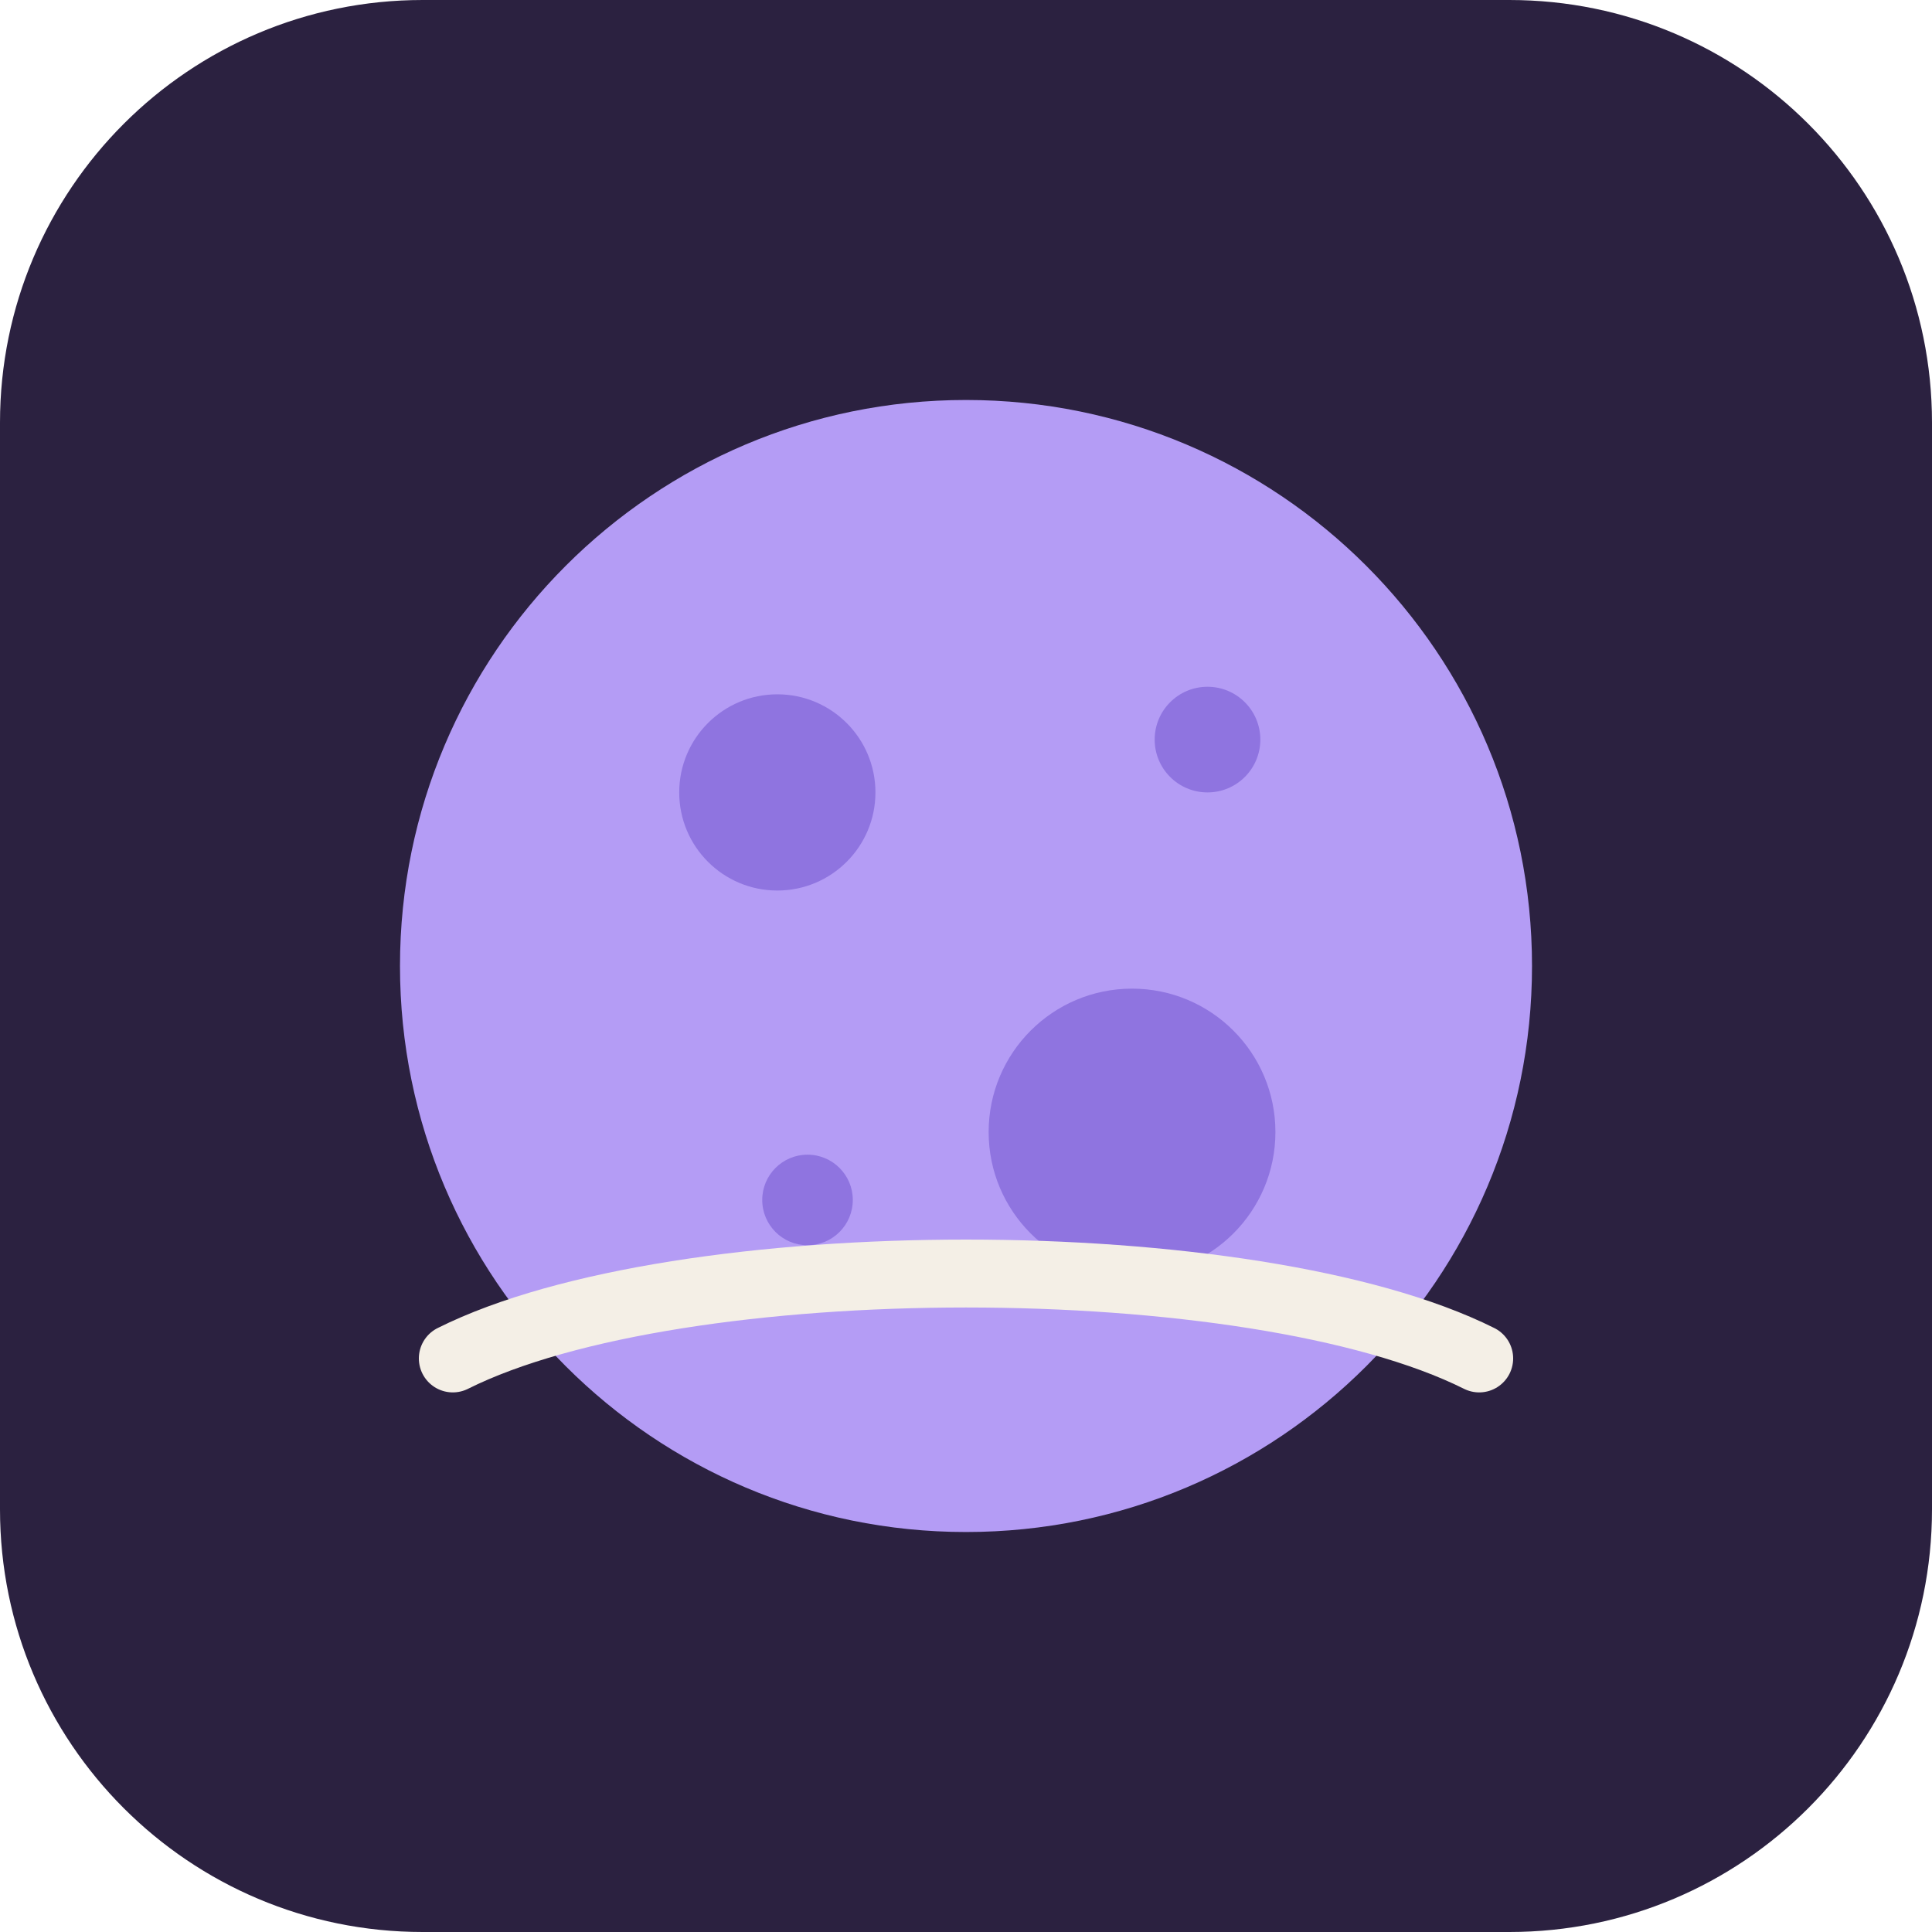
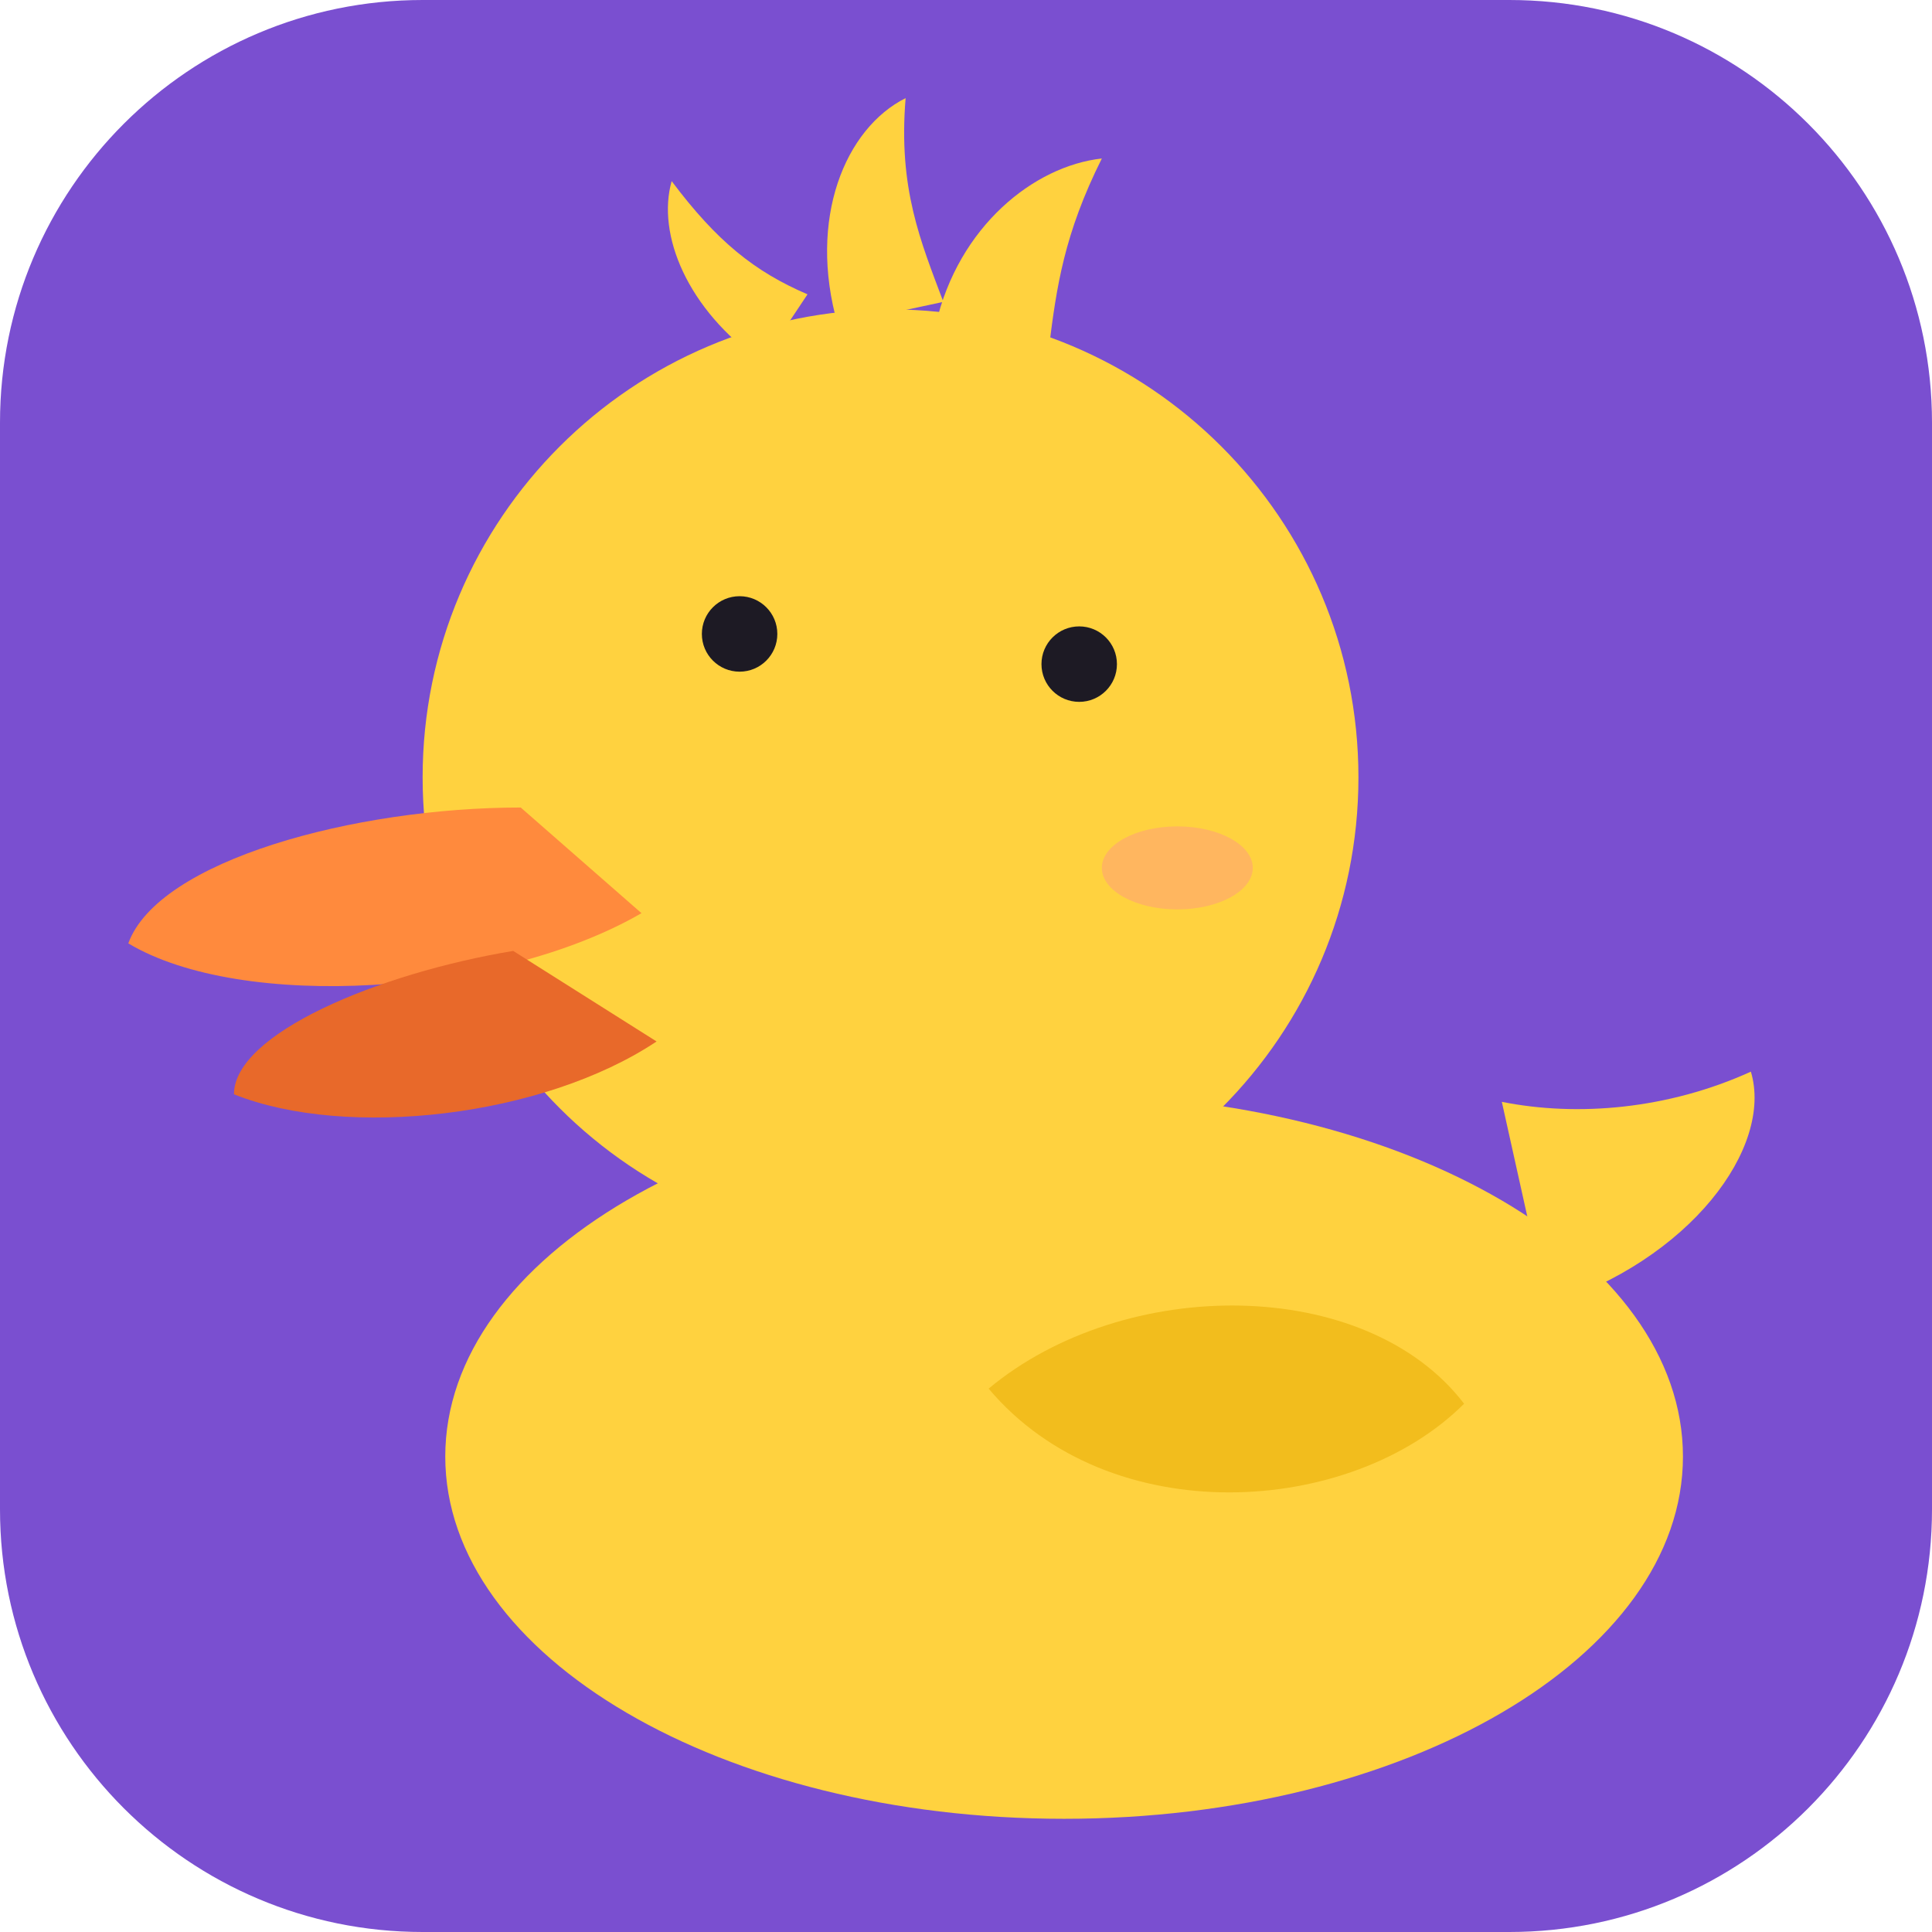
<svg xmlns="http://www.w3.org/2000/svg" viewBox="0 0 512 512">
-   <rect width="512" height="512" rx="112" fill="#2b2140" />
-   <circle cx="256" cy="256" r="150" fill="#b49cf5" />
-   <circle cx="206" cy="210" r="26" fill="#8f74e0" />
-   <circle cx="300" cy="300" r="38" fill="#8f74e0" />
-   <circle cx="320" cy="196" r="14" fill="#8f74e0" />
-   <circle cx="214" cy="318" r="12" fill="#8f74e0" />
-   <path d="M120 360c60-30 212-30 272 0" fill="none" stroke="#f4efe6" stroke-width="18" stroke-linecap="round" />
+   <rect width="512" height="512" rx="112" fill="#7a4fd0" />
+   <ellipse cx="282" cy="386" rx="164" ry="96" fill="#ffd23f" />
+   <path d="M410 346c38-12 60-42 54-62-22 10-46 12-66 8z" fill="#ffd23f" />
+   <circle cx="236" cy="206" r="124" fill="#ffd23f" />
+   <path d="M222 86c-8-28 2-52 18-60-2 24 4 38 10 54zM248 86c6-26 26-42 44-44-10 20-12 34-14 50zM202 96c-20-14-28-34-24-48 12 16 22 24 36 30z" fill="#ffd23f" />
+   <path d="M262 368c36-30 100-30 126 4-30 30-94 34-126-4z" fill="#f2bd1d" />
+   <path d="M138 214c-44 0-96 14-104 36 30 18 98 14 136-8z" fill="#ff8a3d" />
+   <path d="M136 252c-36 6-74 22-74 38 30 12 82 6 112-14z" fill="#e8692a" />
+   <circle cx="196" cy="168" r="10" fill="#1d1a24" />
+   <circle cx="286" cy="176" r="10" fill="#1d1a24" />
+   <ellipse cx="312" cy="230" rx="20" ry="11" fill="#ff9f7a" opacity=".55" />
</svg>
